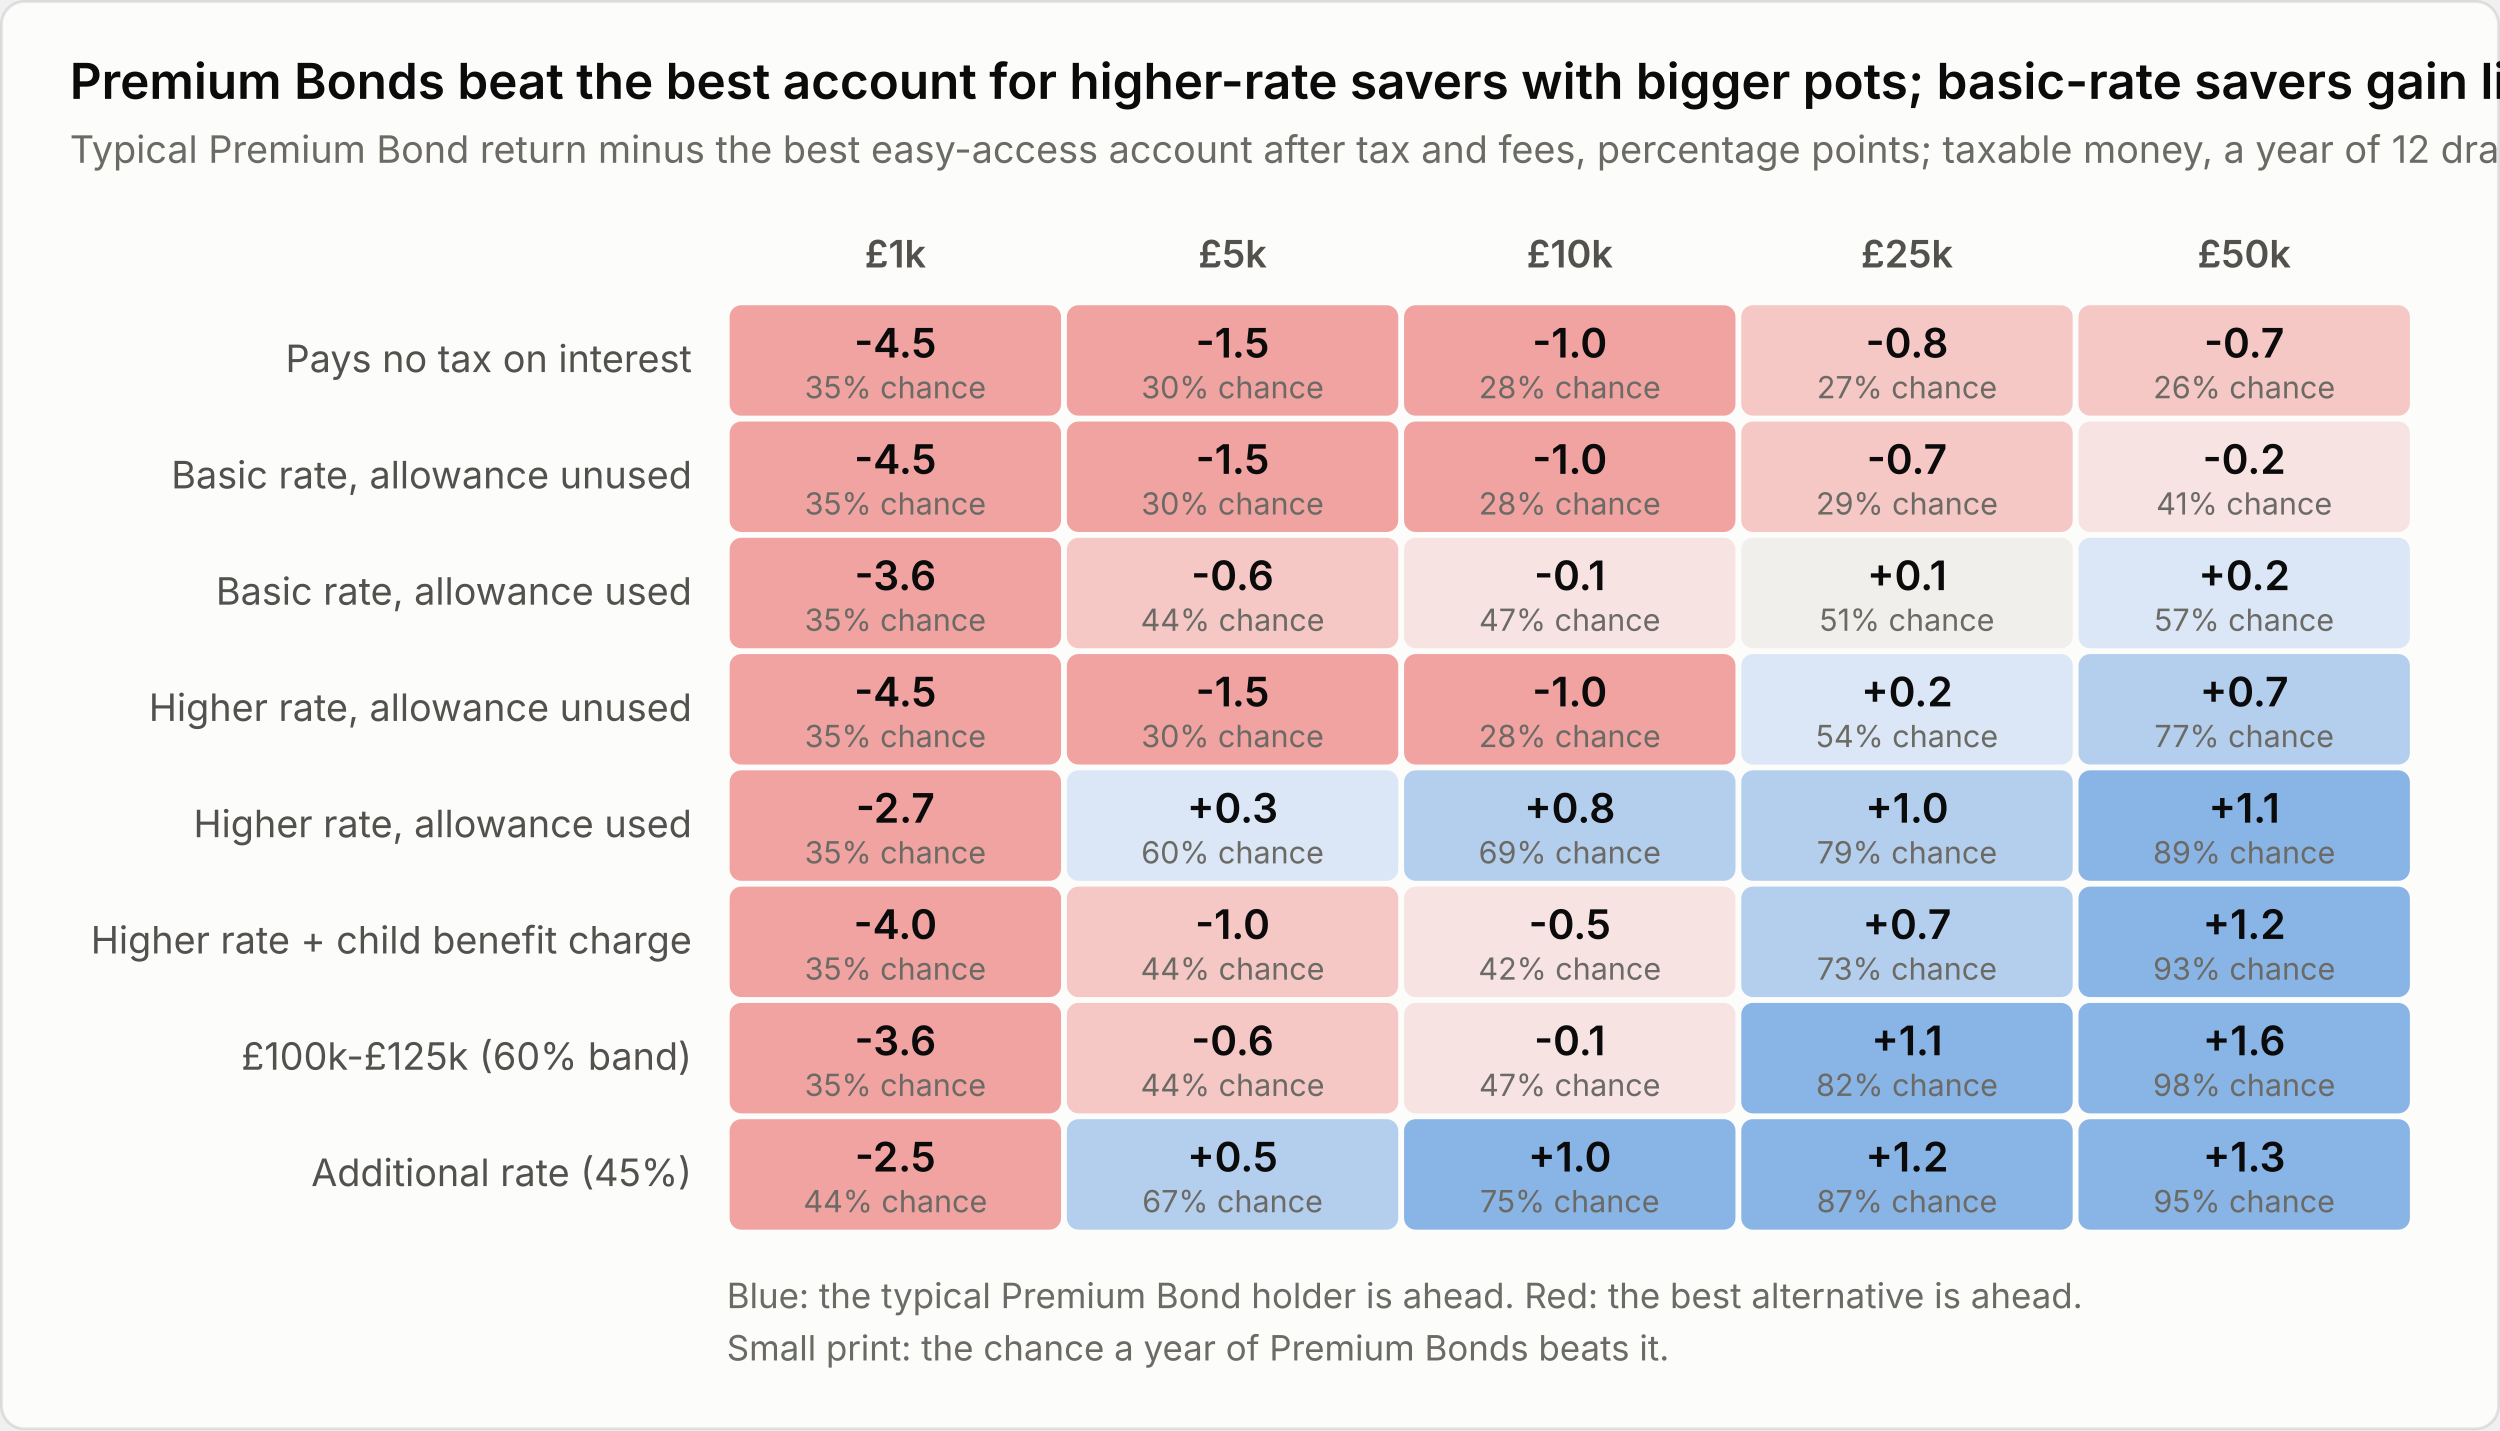
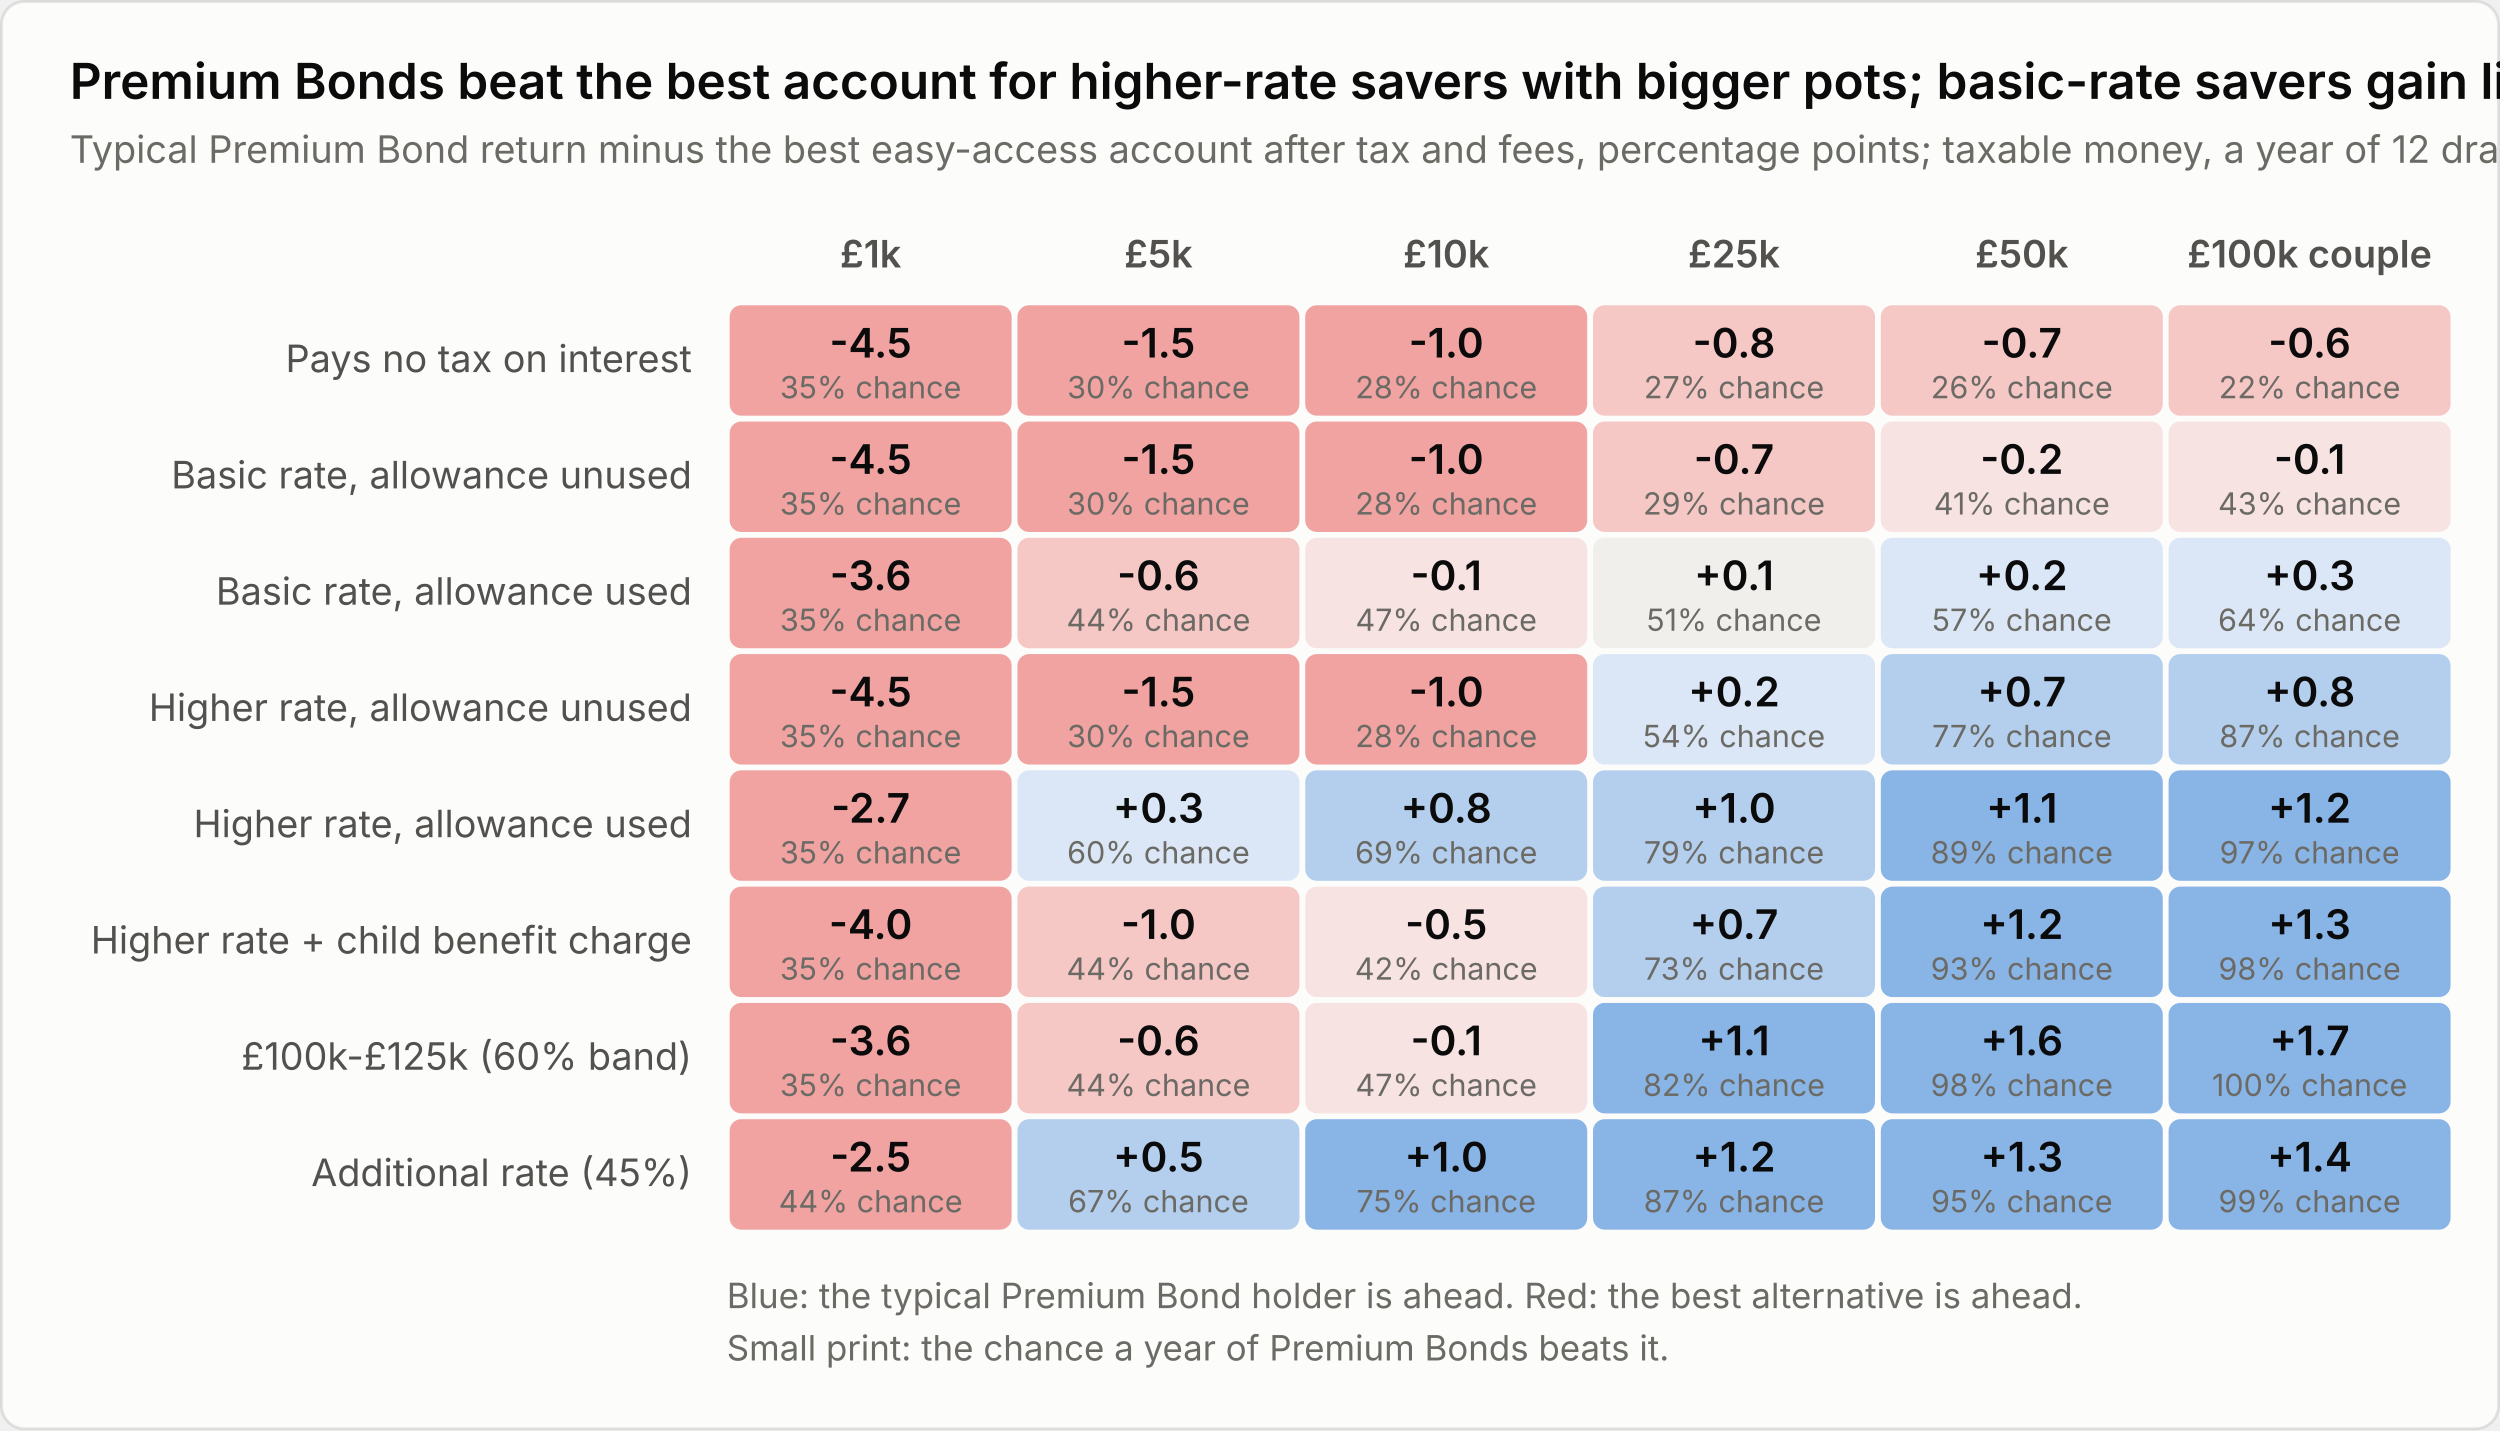
<svg xmlns="http://www.w3.org/2000/svg" viewBox="0 0 860 492" width="860" height="492" role="img" aria-labelledby="t d">
  <style>
  .surface { fill: #fcfcfb; stroke: rgba(11,11,11,.10); }
  .t1 { fill: #0b0b0b; } .t2 { fill: #52514e; } .t3 { fill: #6b6a65; }
  .grid { stroke: #e1e0d9; stroke-width: 1; } .axis { stroke: #c3c2b7; stroke-width: 1; }
  .pb { fill: #2a78d6; stroke: #2a78d6; } .pb-l { stroke: #2a78d6; fill: none; } .pb-band { fill: #2a78d6; opacity: .22; }
  .riv { fill: #eb6834; stroke: #eb6834; } .riv-l { stroke: #eb6834; fill: none; }
  .aq { fill: #1baf7a; stroke: #1baf7a; } .aq-l { stroke: #1baf7a; fill: none; }
  .neu { fill: #898781; stroke: #898781; } .neu-l { stroke: #898781; fill: none; }
  .up1 { fill: #2a78d6; opacity: .16; } .up2 { fill: #2a78d6; opacity: .34; } .up3 { fill: #2a78d6; opacity: .55; }
  .dn1 { fill: #e34948; opacity: .14; } .dn2 { fill: #e34948; opacity: .30; } .dn3 { fill: #e34948; opacity: .50; }
  .mid { fill: #f0efec; }
  .halo { paint-order: stroke; stroke: #fcfcfb; stroke-width: 4px; stroke-linejoin: round; }
  .dash { stroke-dasharray: 5 4; }
  text { font-family: system-ui, -apple-system, 'Segoe UI', sans-serif; }
  @media (prefers-color-scheme: dark) {
    .surface { fill: #1a1a19; stroke: rgba(255,255,255,.10); }
    .t1 { fill: #ffffff; } .t2 { fill: #c3c2b7; } .t3 { fill: #a9a8a1; }
    .grid { stroke: #2c2c2a; } .axis { stroke: #383835; }
    .pb { fill: #3987e5; stroke: #3987e5; } .pb-l { stroke: #3987e5; } .pb-band { fill: #3987e5; }
    .riv { fill: #d95926; stroke: #d95926; } .riv-l { stroke: #d95926; }
    .aq { fill: #199e70; stroke: #199e70; } .aq-l { stroke: #199e70; }
    .up1, .up2, .up3 { fill: #3987e5; } .dn1, .dn2, .dn3 { fill: #e66767; }
    .mid { fill: #383835; }
    .halo { stroke: #1a1a19; }
  }
</style>
  <rect class="surface" x="0.5" y="0.5" width="859" height="491" rx="8" />
  <text class="t1" x="24.0" y="34.0" font-size="17" text-anchor="start" font-weight="600">Premium Bonds beat the best account for higher-rate savers with bigger pots; basic-rate savers gain little</text>
  <text class="t3" x="24.0" y="56.0" font-size="13" text-anchor="start">Typical Premium Bond return minus the best easy-access account after tax and fees, percentage points; taxable money, a year of 12 draws</text>
-   <text class="t2" x="308.0" y="92.0" font-size="13" text-anchor="middle" font-weight="600">£1k</text>
-   <text class="t2" x="424.0" y="92.0" font-size="13" text-anchor="middle" font-weight="600">£5k</text>
-   <text class="t2" x="540.0" y="92.0" font-size="13" text-anchor="middle" font-weight="600">£10k</text>
-   <text class="t2" x="656.0" y="92.0" font-size="13" text-anchor="middle" font-weight="600">£25k</text>
-   <text class="t2" x="772.0" y="92.0" font-size="13" text-anchor="middle" font-weight="600">£50k</text>
+   <text class="t2" x="299.5" y="92.0" font-size="13" text-anchor="middle" font-weight="600">£1k</text>
+   <text class="t2" x="398.5" y="92.0" font-size="13" text-anchor="middle" font-weight="600">£5k</text>
+   <text class="t2" x="497.5" y="92.0" font-size="13" text-anchor="middle" font-weight="600">£10k</text>
+   <text class="t2" x="596.5" y="92.0" font-size="13" text-anchor="middle" font-weight="600">£25k</text>
+   <text class="t2" x="695.5" y="92.0" font-size="13" text-anchor="middle" font-weight="600">£50k</text>
+   <text class="t2" x="794.5" y="92.0" font-size="13" text-anchor="middle" font-weight="600">£100k couple</text>
  <text class="t2" x="238.0" y="128.0" font-size="13" text-anchor="end">Pays no tax on interest</text>
-   <rect class="dn3" x="251.0" y="105.0" width="114.0" height="38.0" rx="4" />
-   <text class="t1" x="308.0" y="123.0" font-size="14" text-anchor="middle" font-weight="600">-4.5</text>
-   <text class="t3" x="308.0" y="137.0" font-size="10.5" text-anchor="middle">35% chance</text>
-   <rect class="dn3" x="367.0" y="105.0" width="114.0" height="38.0" rx="4" />
-   <text class="t1" x="424.0" y="123.0" font-size="14" text-anchor="middle" font-weight="600">-1.5</text>
-   <text class="t3" x="424.0" y="137.0" font-size="10.5" text-anchor="middle">30% chance</text>
-   <rect class="dn3" x="483.0" y="105.0" width="114.0" height="38.0" rx="4" />
-   <text class="t1" x="540.0" y="123.0" font-size="14" text-anchor="middle" font-weight="600">-1.0</text>
-   <text class="t3" x="540.0" y="137.0" font-size="10.5" text-anchor="middle">28% chance</text>
-   <rect class="dn2" x="599.0" y="105.0" width="114.0" height="38.0" rx="4" />
-   <text class="t1" x="656.0" y="123.0" font-size="14" text-anchor="middle" font-weight="600">-0.8</text>
-   <text class="t3" x="656.0" y="137.0" font-size="10.5" text-anchor="middle">27% chance</text>
-   <rect class="dn2" x="715.0" y="105.0" width="114.0" height="38.0" rx="4" />
-   <text class="t1" x="772.0" y="123.0" font-size="14" text-anchor="middle" font-weight="600">-0.7</text>
-   <text class="t3" x="772.0" y="137.0" font-size="10.5" text-anchor="middle">26% chance</text>
+   <rect class="dn3" x="251.0" y="105.0" width="97.0" height="38.0" rx="4" />
+   <text class="t1" x="299.5" y="123.0" font-size="14" text-anchor="middle" font-weight="600">-4.5</text>
+   <text class="t3" x="299.5" y="137.0" font-size="10.5" text-anchor="middle">35% chance</text>
+   <rect class="dn3" x="350.0" y="105.0" width="97.0" height="38.0" rx="4" />
+   <text class="t1" x="398.5" y="123.0" font-size="14" text-anchor="middle" font-weight="600">-1.5</text>
+   <text class="t3" x="398.5" y="137.0" font-size="10.5" text-anchor="middle">30% chance</text>
+   <rect class="dn3" x="449.0" y="105.0" width="97.0" height="38.0" rx="4" />
+   <text class="t1" x="497.5" y="123.0" font-size="14" text-anchor="middle" font-weight="600">-1.0</text>
+   <text class="t3" x="497.5" y="137.0" font-size="10.5" text-anchor="middle">28% chance</text>
+   <rect class="dn2" x="548.0" y="105.0" width="97.0" height="38.0" rx="4" />
+   <text class="t1" x="596.5" y="123.0" font-size="14" text-anchor="middle" font-weight="600">-0.8</text>
+   <text class="t3" x="596.5" y="137.0" font-size="10.5" text-anchor="middle">27% chance</text>
+   <rect class="dn2" x="647.0" y="105.0" width="97.0" height="38.0" rx="4" />
+   <text class="t1" x="695.5" y="123.0" font-size="14" text-anchor="middle" font-weight="600">-0.7</text>
+   <text class="t3" x="695.5" y="137.0" font-size="10.5" text-anchor="middle">26% chance</text>
+   <rect class="dn2" x="746.0" y="105.0" width="97.0" height="38.0" rx="4" />
+   <text class="t1" x="794.5" y="123.0" font-size="14" text-anchor="middle" font-weight="600">-0.6</text>
+   <text class="t3" x="794.5" y="137.0" font-size="10.5" text-anchor="middle">22% chance</text>
  <text class="t2" x="238.0" y="168.0" font-size="13" text-anchor="end">Basic rate, allowance unused</text>
-   <rect class="dn3" x="251.0" y="145.0" width="114.0" height="38.0" rx="4" />
-   <text class="t1" x="308.0" y="163.0" font-size="14" text-anchor="middle" font-weight="600">-4.5</text>
-   <text class="t3" x="308.0" y="177.0" font-size="10.5" text-anchor="middle">35% chance</text>
-   <rect class="dn3" x="367.0" y="145.0" width="114.0" height="38.0" rx="4" />
-   <text class="t1" x="424.0" y="163.0" font-size="14" text-anchor="middle" font-weight="600">-1.5</text>
-   <text class="t3" x="424.0" y="177.0" font-size="10.5" text-anchor="middle">30% chance</text>
-   <rect class="dn3" x="483.0" y="145.0" width="114.0" height="38.0" rx="4" />
-   <text class="t1" x="540.0" y="163.0" font-size="14" text-anchor="middle" font-weight="600">-1.0</text>
-   <text class="t3" x="540.0" y="177.0" font-size="10.5" text-anchor="middle">28% chance</text>
-   <rect class="dn2" x="599.0" y="145.0" width="114.0" height="38.0" rx="4" />
-   <text class="t1" x="656.0" y="163.0" font-size="14" text-anchor="middle" font-weight="600">-0.7</text>
-   <text class="t3" x="656.0" y="177.0" font-size="10.5" text-anchor="middle">29% chance</text>
-   <rect class="dn1" x="715.0" y="145.0" width="114.0" height="38.0" rx="4" />
-   <text class="t1" x="772.0" y="163.0" font-size="14" text-anchor="middle" font-weight="600">-0.2</text>
-   <text class="t3" x="772.0" y="177.0" font-size="10.5" text-anchor="middle">41% chance</text>
+   <rect class="dn3" x="251.0" y="145.0" width="97.0" height="38.0" rx="4" />
+   <text class="t1" x="299.5" y="163.0" font-size="14" text-anchor="middle" font-weight="600">-4.5</text>
+   <text class="t3" x="299.5" y="177.0" font-size="10.5" text-anchor="middle">35% chance</text>
+   <rect class="dn3" x="350.0" y="145.0" width="97.0" height="38.0" rx="4" />
+   <text class="t1" x="398.5" y="163.0" font-size="14" text-anchor="middle" font-weight="600">-1.5</text>
+   <text class="t3" x="398.5" y="177.0" font-size="10.5" text-anchor="middle">30% chance</text>
+   <rect class="dn3" x="449.0" y="145.0" width="97.0" height="38.0" rx="4" />
+   <text class="t1" x="497.5" y="163.0" font-size="14" text-anchor="middle" font-weight="600">-1.0</text>
+   <text class="t3" x="497.5" y="177.0" font-size="10.5" text-anchor="middle">28% chance</text>
+   <rect class="dn2" x="548.0" y="145.0" width="97.0" height="38.0" rx="4" />
+   <text class="t1" x="596.5" y="163.0" font-size="14" text-anchor="middle" font-weight="600">-0.7</text>
+   <text class="t3" x="596.5" y="177.0" font-size="10.5" text-anchor="middle">29% chance</text>
+   <rect class="dn1" x="647.0" y="145.0" width="97.0" height="38.0" rx="4" />
+   <text class="t1" x="695.5" y="163.0" font-size="14" text-anchor="middle" font-weight="600">-0.2</text>
+   <text class="t3" x="695.5" y="177.0" font-size="10.5" text-anchor="middle">41% chance</text>
+   <rect class="dn1" x="746.0" y="145.0" width="97.0" height="38.0" rx="4" />
+   <text class="t1" x="794.5" y="163.0" font-size="14" text-anchor="middle" font-weight="600">-0.1</text>
+   <text class="t3" x="794.5" y="177.0" font-size="10.5" text-anchor="middle">43% chance</text>
  <text class="t2" x="238.0" y="208.0" font-size="13" text-anchor="end">Basic rate, allowance used</text>
-   <rect class="dn3" x="251.0" y="185.0" width="114.0" height="38.0" rx="4" />
-   <text class="t1" x="308.0" y="203.0" font-size="14" text-anchor="middle" font-weight="600">-3.6</text>
-   <text class="t3" x="308.0" y="217.0" font-size="10.5" text-anchor="middle">35% chance</text>
-   <rect class="dn2" x="367.0" y="185.0" width="114.0" height="38.0" rx="4" />
-   <text class="t1" x="424.0" y="203.0" font-size="14" text-anchor="middle" font-weight="600">-0.6</text>
-   <text class="t3" x="424.0" y="217.0" font-size="10.5" text-anchor="middle">44% chance</text>
-   <rect class="dn1" x="483.0" y="185.0" width="114.0" height="38.0" rx="4" />
-   <text class="t1" x="540.0" y="203.0" font-size="14" text-anchor="middle" font-weight="600">-0.1</text>
-   <text class="t3" x="540.0" y="217.0" font-size="10.5" text-anchor="middle">47% chance</text>
-   <rect class="mid" x="599.0" y="185.0" width="114.0" height="38.0" rx="4" />
-   <text class="t1" x="656.0" y="203.0" font-size="14" text-anchor="middle" font-weight="600">+0.1</text>
-   <text class="t3" x="656.0" y="217.0" font-size="10.5" text-anchor="middle">51% chance</text>
-   <rect class="up1" x="715.0" y="185.0" width="114.0" height="38.0" rx="4" />
-   <text class="t1" x="772.0" y="203.0" font-size="14" text-anchor="middle" font-weight="600">+0.2</text>
-   <text class="t3" x="772.0" y="217.0" font-size="10.5" text-anchor="middle">57% chance</text>
+   <rect class="dn3" x="251.0" y="185.0" width="97.0" height="38.0" rx="4" />
+   <text class="t1" x="299.5" y="203.0" font-size="14" text-anchor="middle" font-weight="600">-3.6</text>
+   <text class="t3" x="299.5" y="217.0" font-size="10.5" text-anchor="middle">35% chance</text>
+   <rect class="dn2" x="350.0" y="185.0" width="97.0" height="38.0" rx="4" />
+   <text class="t1" x="398.5" y="203.0" font-size="14" text-anchor="middle" font-weight="600">-0.6</text>
+   <text class="t3" x="398.5" y="217.0" font-size="10.5" text-anchor="middle">44% chance</text>
+   <rect class="dn1" x="449.0" y="185.0" width="97.0" height="38.0" rx="4" />
+   <text class="t1" x="497.5" y="203.0" font-size="14" text-anchor="middle" font-weight="600">-0.1</text>
+   <text class="t3" x="497.5" y="217.0" font-size="10.5" text-anchor="middle">47% chance</text>
+   <rect class="mid" x="548.0" y="185.0" width="97.0" height="38.0" rx="4" />
+   <text class="t1" x="596.5" y="203.0" font-size="14" text-anchor="middle" font-weight="600">+0.1</text>
+   <text class="t3" x="596.5" y="217.0" font-size="10.5" text-anchor="middle">51% chance</text>
+   <rect class="up1" x="647.0" y="185.0" width="97.0" height="38.0" rx="4" />
+   <text class="t1" x="695.5" y="203.0" font-size="14" text-anchor="middle" font-weight="600">+0.2</text>
+   <text class="t3" x="695.5" y="217.0" font-size="10.5" text-anchor="middle">57% chance</text>
+   <rect class="up1" x="746.0" y="185.0" width="97.0" height="38.0" rx="4" />
+   <text class="t1" x="794.5" y="203.0" font-size="14" text-anchor="middle" font-weight="600">+0.3</text>
+   <text class="t3" x="794.5" y="217.0" font-size="10.5" text-anchor="middle">64% chance</text>
  <text class="t2" x="238.0" y="248.0" font-size="13" text-anchor="end">Higher rate, allowance unused</text>
-   <rect class="dn3" x="251.0" y="225.0" width="114.0" height="38.0" rx="4" />
-   <text class="t1" x="308.0" y="243.0" font-size="14" text-anchor="middle" font-weight="600">-4.5</text>
-   <text class="t3" x="308.0" y="257.0" font-size="10.5" text-anchor="middle">35% chance</text>
-   <rect class="dn3" x="367.0" y="225.0" width="114.0" height="38.0" rx="4" />
-   <text class="t1" x="424.0" y="243.0" font-size="14" text-anchor="middle" font-weight="600">-1.5</text>
-   <text class="t3" x="424.0" y="257.0" font-size="10.5" text-anchor="middle">30% chance</text>
-   <rect class="dn3" x="483.0" y="225.0" width="114.0" height="38.0" rx="4" />
-   <text class="t1" x="540.0" y="243.0" font-size="14" text-anchor="middle" font-weight="600">-1.0</text>
-   <text class="t3" x="540.0" y="257.0" font-size="10.5" text-anchor="middle">28% chance</text>
-   <rect class="up1" x="599.0" y="225.0" width="114.0" height="38.0" rx="4" />
-   <text class="t1" x="656.0" y="243.0" font-size="14" text-anchor="middle" font-weight="600">+0.2</text>
-   <text class="t3" x="656.0" y="257.0" font-size="10.5" text-anchor="middle">54% chance</text>
-   <rect class="up2" x="715.0" y="225.0" width="114.0" height="38.0" rx="4" />
-   <text class="t1" x="772.0" y="243.0" font-size="14" text-anchor="middle" font-weight="600">+0.7</text>
-   <text class="t3" x="772.0" y="257.0" font-size="10.5" text-anchor="middle">77% chance</text>
+   <rect class="dn3" x="251.0" y="225.0" width="97.0" height="38.0" rx="4" />
+   <text class="t1" x="299.5" y="243.0" font-size="14" text-anchor="middle" font-weight="600">-4.5</text>
+   <text class="t3" x="299.5" y="257.0" font-size="10.5" text-anchor="middle">35% chance</text>
+   <rect class="dn3" x="350.0" y="225.0" width="97.0" height="38.0" rx="4" />
+   <text class="t1" x="398.5" y="243.0" font-size="14" text-anchor="middle" font-weight="600">-1.5</text>
+   <text class="t3" x="398.5" y="257.0" font-size="10.5" text-anchor="middle">30% chance</text>
+   <rect class="dn3" x="449.0" y="225.0" width="97.0" height="38.0" rx="4" />
+   <text class="t1" x="497.5" y="243.0" font-size="14" text-anchor="middle" font-weight="600">-1.0</text>
+   <text class="t3" x="497.5" y="257.0" font-size="10.5" text-anchor="middle">28% chance</text>
+   <rect class="up1" x="548.0" y="225.0" width="97.0" height="38.0" rx="4" />
+   <text class="t1" x="596.5" y="243.0" font-size="14" text-anchor="middle" font-weight="600">+0.2</text>
+   <text class="t3" x="596.5" y="257.0" font-size="10.5" text-anchor="middle">54% chance</text>
+   <rect class="up2" x="647.0" y="225.0" width="97.0" height="38.0" rx="4" />
+   <text class="t1" x="695.5" y="243.0" font-size="14" text-anchor="middle" font-weight="600">+0.7</text>
+   <text class="t3" x="695.5" y="257.0" font-size="10.5" text-anchor="middle">77% chance</text>
+   <rect class="up2" x="746.0" y="225.0" width="97.0" height="38.0" rx="4" />
+   <text class="t1" x="794.5" y="243.0" font-size="14" text-anchor="middle" font-weight="600">+0.8</text>
+   <text class="t3" x="794.5" y="257.0" font-size="10.5" text-anchor="middle">87% chance</text>
  <text class="t2" x="238.0" y="288.0" font-size="13" text-anchor="end">Higher rate, allowance used</text>
-   <rect class="dn3" x="251.0" y="265.0" width="114.0" height="38.0" rx="4" />
-   <text class="t1" x="308.0" y="283.0" font-size="14" text-anchor="middle" font-weight="600">-2.7</text>
-   <text class="t3" x="308.0" y="297.0" font-size="10.5" text-anchor="middle">35% chance</text>
-   <rect class="up1" x="367.0" y="265.0" width="114.0" height="38.0" rx="4" />
-   <text class="t1" x="424.0" y="283.0" font-size="14" text-anchor="middle" font-weight="600">+0.3</text>
-   <text class="t3" x="424.0" y="297.0" font-size="10.5" text-anchor="middle">60% chance</text>
-   <rect class="up2" x="483.0" y="265.0" width="114.0" height="38.0" rx="4" />
-   <text class="t1" x="540.0" y="283.0" font-size="14" text-anchor="middle" font-weight="600">+0.8</text>
-   <text class="t3" x="540.0" y="297.0" font-size="10.5" text-anchor="middle">69% chance</text>
-   <rect class="up2" x="599.0" y="265.0" width="114.0" height="38.0" rx="4" />
-   <text class="t1" x="656.0" y="283.0" font-size="14" text-anchor="middle" font-weight="600">+1.0</text>
-   <text class="t3" x="656.0" y="297.0" font-size="10.5" text-anchor="middle">79% chance</text>
-   <rect class="up3" x="715.0" y="265.0" width="114.0" height="38.0" rx="4" />
-   <text class="t1" x="772.0" y="283.0" font-size="14" text-anchor="middle" font-weight="600">+1.1</text>
-   <text class="t3" x="772.0" y="297.0" font-size="10.5" text-anchor="middle">89% chance</text>
+   <rect class="dn3" x="251.0" y="265.0" width="97.0" height="38.0" rx="4" />
+   <text class="t1" x="299.5" y="283.0" font-size="14" text-anchor="middle" font-weight="600">-2.7</text>
+   <text class="t3" x="299.5" y="297.0" font-size="10.5" text-anchor="middle">35% chance</text>
+   <rect class="up1" x="350.0" y="265.0" width="97.0" height="38.0" rx="4" />
+   <text class="t1" x="398.5" y="283.0" font-size="14" text-anchor="middle" font-weight="600">+0.3</text>
+   <text class="t3" x="398.5" y="297.0" font-size="10.5" text-anchor="middle">60% chance</text>
+   <rect class="up2" x="449.0" y="265.0" width="97.0" height="38.0" rx="4" />
+   <text class="t1" x="497.5" y="283.0" font-size="14" text-anchor="middle" font-weight="600">+0.8</text>
+   <text class="t3" x="497.5" y="297.0" font-size="10.5" text-anchor="middle">69% chance</text>
+   <rect class="up2" x="548.0" y="265.0" width="97.0" height="38.0" rx="4" />
+   <text class="t1" x="596.5" y="283.0" font-size="14" text-anchor="middle" font-weight="600">+1.0</text>
+   <text class="t3" x="596.5" y="297.0" font-size="10.5" text-anchor="middle">79% chance</text>
+   <rect class="up3" x="647.0" y="265.0" width="97.0" height="38.0" rx="4" />
+   <text class="t1" x="695.5" y="283.0" font-size="14" text-anchor="middle" font-weight="600">+1.1</text>
+   <text class="t3" x="695.5" y="297.0" font-size="10.5" text-anchor="middle">89% chance</text>
+   <rect class="up3" x="746.0" y="265.0" width="97.0" height="38.0" rx="4" />
+   <text class="t1" x="794.5" y="283.0" font-size="14" text-anchor="middle" font-weight="600">+1.2</text>
+   <text class="t3" x="794.5" y="297.0" font-size="10.5" text-anchor="middle">97% chance</text>
  <text class="t2" x="238.0" y="328.0" font-size="13" text-anchor="end">Higher rate + child benefit charge</text>
-   <rect class="dn3" x="251.0" y="305.0" width="114.0" height="38.0" rx="4" />
-   <text class="t1" x="308.0" y="323.0" font-size="14" text-anchor="middle" font-weight="600">-4.0</text>
-   <text class="t3" x="308.0" y="337.0" font-size="10.5" text-anchor="middle">35% chance</text>
-   <rect class="dn2" x="367.0" y="305.0" width="114.0" height="38.0" rx="4" />
-   <text class="t1" x="424.0" y="323.0" font-size="14" text-anchor="middle" font-weight="600">-1.0</text>
-   <text class="t3" x="424.0" y="337.0" font-size="10.5" text-anchor="middle">44% chance</text>
-   <rect class="dn1" x="483.0" y="305.0" width="114.0" height="38.0" rx="4" />
-   <text class="t1" x="540.0" y="323.0" font-size="14" text-anchor="middle" font-weight="600">-0.5</text>
-   <text class="t3" x="540.0" y="337.0" font-size="10.5" text-anchor="middle">42% chance</text>
-   <rect class="up2" x="599.0" y="305.0" width="114.0" height="38.0" rx="4" />
-   <text class="t1" x="656.0" y="323.0" font-size="14" text-anchor="middle" font-weight="600">+0.7</text>
-   <text class="t3" x="656.0" y="337.0" font-size="10.5" text-anchor="middle">73% chance</text>
-   <rect class="up3" x="715.0" y="305.0" width="114.0" height="38.0" rx="4" />
-   <text class="t1" x="772.0" y="323.0" font-size="14" text-anchor="middle" font-weight="600">+1.2</text>
-   <text class="t3" x="772.0" y="337.0" font-size="10.5" text-anchor="middle">93% chance</text>
+   <rect class="dn3" x="251.0" y="305.0" width="97.0" height="38.0" rx="4" />
+   <text class="t1" x="299.5" y="323.0" font-size="14" text-anchor="middle" font-weight="600">-4.0</text>
+   <text class="t3" x="299.5" y="337.0" font-size="10.5" text-anchor="middle">35% chance</text>
+   <rect class="dn2" x="350.0" y="305.0" width="97.0" height="38.0" rx="4" />
+   <text class="t1" x="398.5" y="323.0" font-size="14" text-anchor="middle" font-weight="600">-1.0</text>
+   <text class="t3" x="398.5" y="337.0" font-size="10.5" text-anchor="middle">44% chance</text>
+   <rect class="dn1" x="449.0" y="305.0" width="97.0" height="38.0" rx="4" />
+   <text class="t1" x="497.5" y="323.0" font-size="14" text-anchor="middle" font-weight="600">-0.5</text>
+   <text class="t3" x="497.5" y="337.0" font-size="10.5" text-anchor="middle">42% chance</text>
+   <rect class="up2" x="548.0" y="305.0" width="97.0" height="38.0" rx="4" />
+   <text class="t1" x="596.5" y="323.0" font-size="14" text-anchor="middle" font-weight="600">+0.7</text>
+   <text class="t3" x="596.5" y="337.0" font-size="10.5" text-anchor="middle">73% chance</text>
+   <rect class="up3" x="647.0" y="305.0" width="97.0" height="38.0" rx="4" />
+   <text class="t1" x="695.5" y="323.0" font-size="14" text-anchor="middle" font-weight="600">+1.2</text>
+   <text class="t3" x="695.5" y="337.0" font-size="10.5" text-anchor="middle">93% chance</text>
+   <rect class="up3" x="746.0" y="305.0" width="97.0" height="38.0" rx="4" />
+   <text class="t1" x="794.5" y="323.0" font-size="14" text-anchor="middle" font-weight="600">+1.3</text>
+   <text class="t3" x="794.5" y="337.0" font-size="10.5" text-anchor="middle">98% chance</text>
  <text class="t2" x="238.0" y="368.0" font-size="13" text-anchor="end">£100k-£125k (60% band)</text>
-   <rect class="dn3" x="251.0" y="345.0" width="114.0" height="38.0" rx="4" />
-   <text class="t1" x="308.0" y="363.0" font-size="14" text-anchor="middle" font-weight="600">-3.6</text>
-   <text class="t3" x="308.0" y="377.0" font-size="10.5" text-anchor="middle">35% chance</text>
-   <rect class="dn2" x="367.0" y="345.0" width="114.0" height="38.0" rx="4" />
-   <text class="t1" x="424.0" y="363.0" font-size="14" text-anchor="middle" font-weight="600">-0.6</text>
-   <text class="t3" x="424.0" y="377.0" font-size="10.5" text-anchor="middle">44% chance</text>
-   <rect class="dn1" x="483.0" y="345.0" width="114.0" height="38.0" rx="4" />
-   <text class="t1" x="540.0" y="363.0" font-size="14" text-anchor="middle" font-weight="600">-0.1</text>
-   <text class="t3" x="540.0" y="377.0" font-size="10.5" text-anchor="middle">47% chance</text>
-   <rect class="up3" x="599.0" y="345.0" width="114.0" height="38.0" rx="4" />
-   <text class="t1" x="656.0" y="363.0" font-size="14" text-anchor="middle" font-weight="600">+1.1</text>
-   <text class="t3" x="656.0" y="377.0" font-size="10.5" text-anchor="middle">82% chance</text>
-   <rect class="up3" x="715.0" y="345.0" width="114.0" height="38.0" rx="4" />
-   <text class="t1" x="772.0" y="363.0" font-size="14" text-anchor="middle" font-weight="600">+1.6</text>
-   <text class="t3" x="772.0" y="377.0" font-size="10.5" text-anchor="middle">98% chance</text>
+   <rect class="dn3" x="251.0" y="345.0" width="97.0" height="38.0" rx="4" />
+   <text class="t1" x="299.5" y="363.0" font-size="14" text-anchor="middle" font-weight="600">-3.6</text>
+   <text class="t3" x="299.5" y="377.0" font-size="10.5" text-anchor="middle">35% chance</text>
+   <rect class="dn2" x="350.0" y="345.0" width="97.0" height="38.0" rx="4" />
+   <text class="t1" x="398.5" y="363.0" font-size="14" text-anchor="middle" font-weight="600">-0.6</text>
+   <text class="t3" x="398.5" y="377.0" font-size="10.5" text-anchor="middle">44% chance</text>
+   <rect class="dn1" x="449.0" y="345.0" width="97.0" height="38.0" rx="4" />
+   <text class="t1" x="497.5" y="363.0" font-size="14" text-anchor="middle" font-weight="600">-0.1</text>
+   <text class="t3" x="497.5" y="377.0" font-size="10.5" text-anchor="middle">47% chance</text>
+   <rect class="up3" x="548.0" y="345.0" width="97.0" height="38.0" rx="4" />
+   <text class="t1" x="596.5" y="363.0" font-size="14" text-anchor="middle" font-weight="600">+1.1</text>
+   <text class="t3" x="596.5" y="377.0" font-size="10.5" text-anchor="middle">82% chance</text>
+   <rect class="up3" x="647.0" y="345.0" width="97.0" height="38.0" rx="4" />
+   <text class="t1" x="695.5" y="363.0" font-size="14" text-anchor="middle" font-weight="600">+1.6</text>
+   <text class="t3" x="695.5" y="377.0" font-size="10.5" text-anchor="middle">98% chance</text>
+   <rect class="up3" x="746.0" y="345.0" width="97.0" height="38.0" rx="4" />
+   <text class="t1" x="794.5" y="363.0" font-size="14" text-anchor="middle" font-weight="600">+1.7</text>
+   <text class="t3" x="794.5" y="377.0" font-size="10.5" text-anchor="middle">100% chance</text>
  <text class="t2" x="238.0" y="408.0" font-size="13" text-anchor="end">Additional rate (45%)</text>
-   <rect class="dn3" x="251.0" y="385.0" width="114.0" height="38.0" rx="4" />
-   <text class="t1" x="308.0" y="403.0" font-size="14" text-anchor="middle" font-weight="600">-2.5</text>
-   <text class="t3" x="308.0" y="417.0" font-size="10.5" text-anchor="middle">44% chance</text>
-   <rect class="up2" x="367.0" y="385.0" width="114.0" height="38.0" rx="4" />
-   <text class="t1" x="424.0" y="403.0" font-size="14" text-anchor="middle" font-weight="600">+0.5</text>
-   <text class="t3" x="424.0" y="417.0" font-size="10.5" text-anchor="middle">67% chance</text>
-   <rect class="up3" x="483.0" y="385.0" width="114.0" height="38.0" rx="4" />
-   <text class="t1" x="540.0" y="403.0" font-size="14" text-anchor="middle" font-weight="600">+1.0</text>
-   <text class="t3" x="540.0" y="417.0" font-size="10.5" text-anchor="middle">75% chance</text>
-   <rect class="up3" x="599.0" y="385.0" width="114.0" height="38.0" rx="4" />
-   <text class="t1" x="656.0" y="403.0" font-size="14" text-anchor="middle" font-weight="600">+1.2</text>
-   <text class="t3" x="656.0" y="417.0" font-size="10.5" text-anchor="middle">87% chance</text>
-   <rect class="up3" x="715.0" y="385.0" width="114.0" height="38.0" rx="4" />
-   <text class="t1" x="772.0" y="403.0" font-size="14" text-anchor="middle" font-weight="600">+1.3</text>
-   <text class="t3" x="772.0" y="417.0" font-size="10.5" text-anchor="middle">95% chance</text>
+   <rect class="dn3" x="251.0" y="385.0" width="97.0" height="38.0" rx="4" />
+   <text class="t1" x="299.5" y="403.0" font-size="14" text-anchor="middle" font-weight="600">-2.5</text>
+   <text class="t3" x="299.5" y="417.0" font-size="10.5" text-anchor="middle">44% chance</text>
+   <rect class="up2" x="350.0" y="385.0" width="97.0" height="38.0" rx="4" />
+   <text class="t1" x="398.5" y="403.0" font-size="14" text-anchor="middle" font-weight="600">+0.5</text>
+   <text class="t3" x="398.5" y="417.0" font-size="10.5" text-anchor="middle">67% chance</text>
+   <rect class="up3" x="449.0" y="385.0" width="97.0" height="38.0" rx="4" />
+   <text class="t1" x="497.5" y="403.0" font-size="14" text-anchor="middle" font-weight="600">+1.0</text>
+   <text class="t3" x="497.5" y="417.0" font-size="10.5" text-anchor="middle">75% chance</text>
+   <rect class="up3" x="548.0" y="385.0" width="97.0" height="38.0" rx="4" />
+   <text class="t1" x="596.5" y="403.0" font-size="14" text-anchor="middle" font-weight="600">+1.2</text>
+   <text class="t3" x="596.5" y="417.0" font-size="10.5" text-anchor="middle">87% chance</text>
+   <rect class="up3" x="647.0" y="385.0" width="97.0" height="38.0" rx="4" />
+   <text class="t1" x="695.5" y="403.0" font-size="14" text-anchor="middle" font-weight="600">+1.3</text>
+   <text class="t3" x="695.5" y="417.0" font-size="10.5" text-anchor="middle">95% chance</text>
+   <rect class="up3" x="746.0" y="385.0" width="97.0" height="38.0" rx="4" />
+   <text class="t1" x="794.5" y="403.0" font-size="14" text-anchor="middle" font-weight="600">+1.4</text>
+   <text class="t3" x="794.5" y="417.0" font-size="10.5" text-anchor="middle">99% chance</text>
  <text class="t3" x="250.0" y="450.0" font-size="12" text-anchor="start">Blue: the typical Premium Bond holder is ahead. Red: the best alternative is ahead.</text>
  <text class="t3" x="250.0" y="468.0" font-size="12" text-anchor="start">Small print: the chance a year of Premium Bonds beats it.</text>
</svg>
